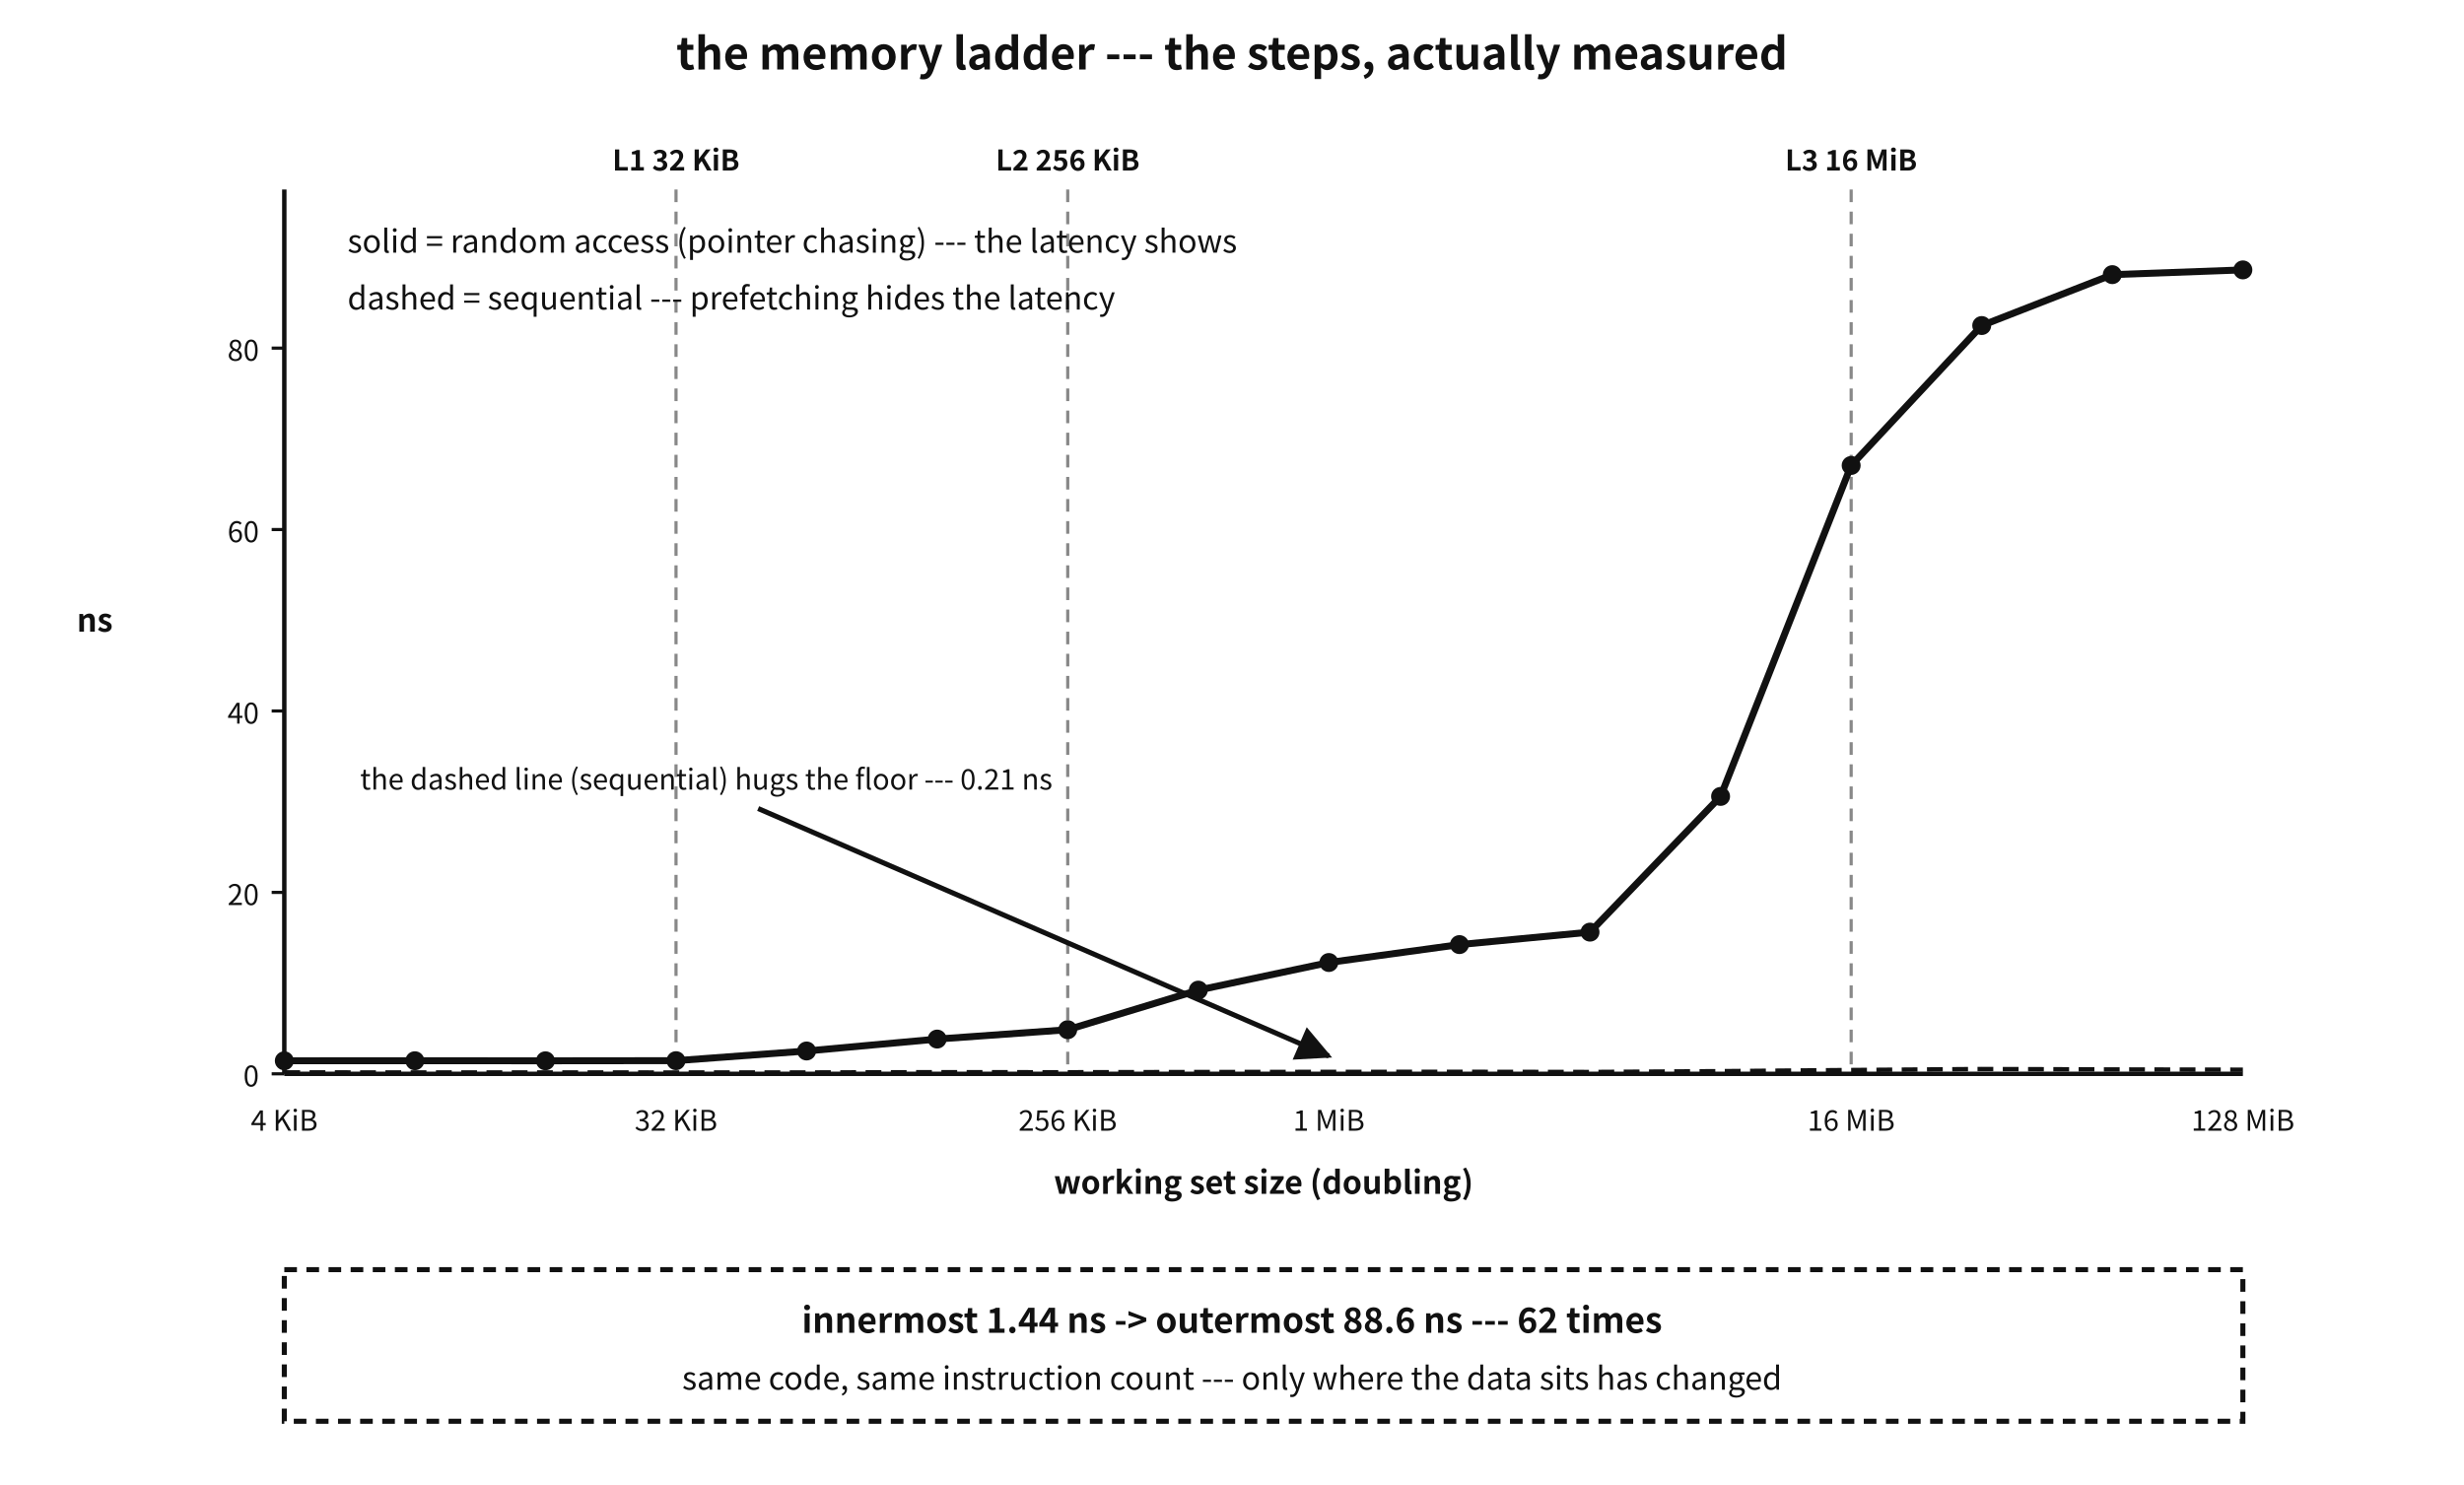
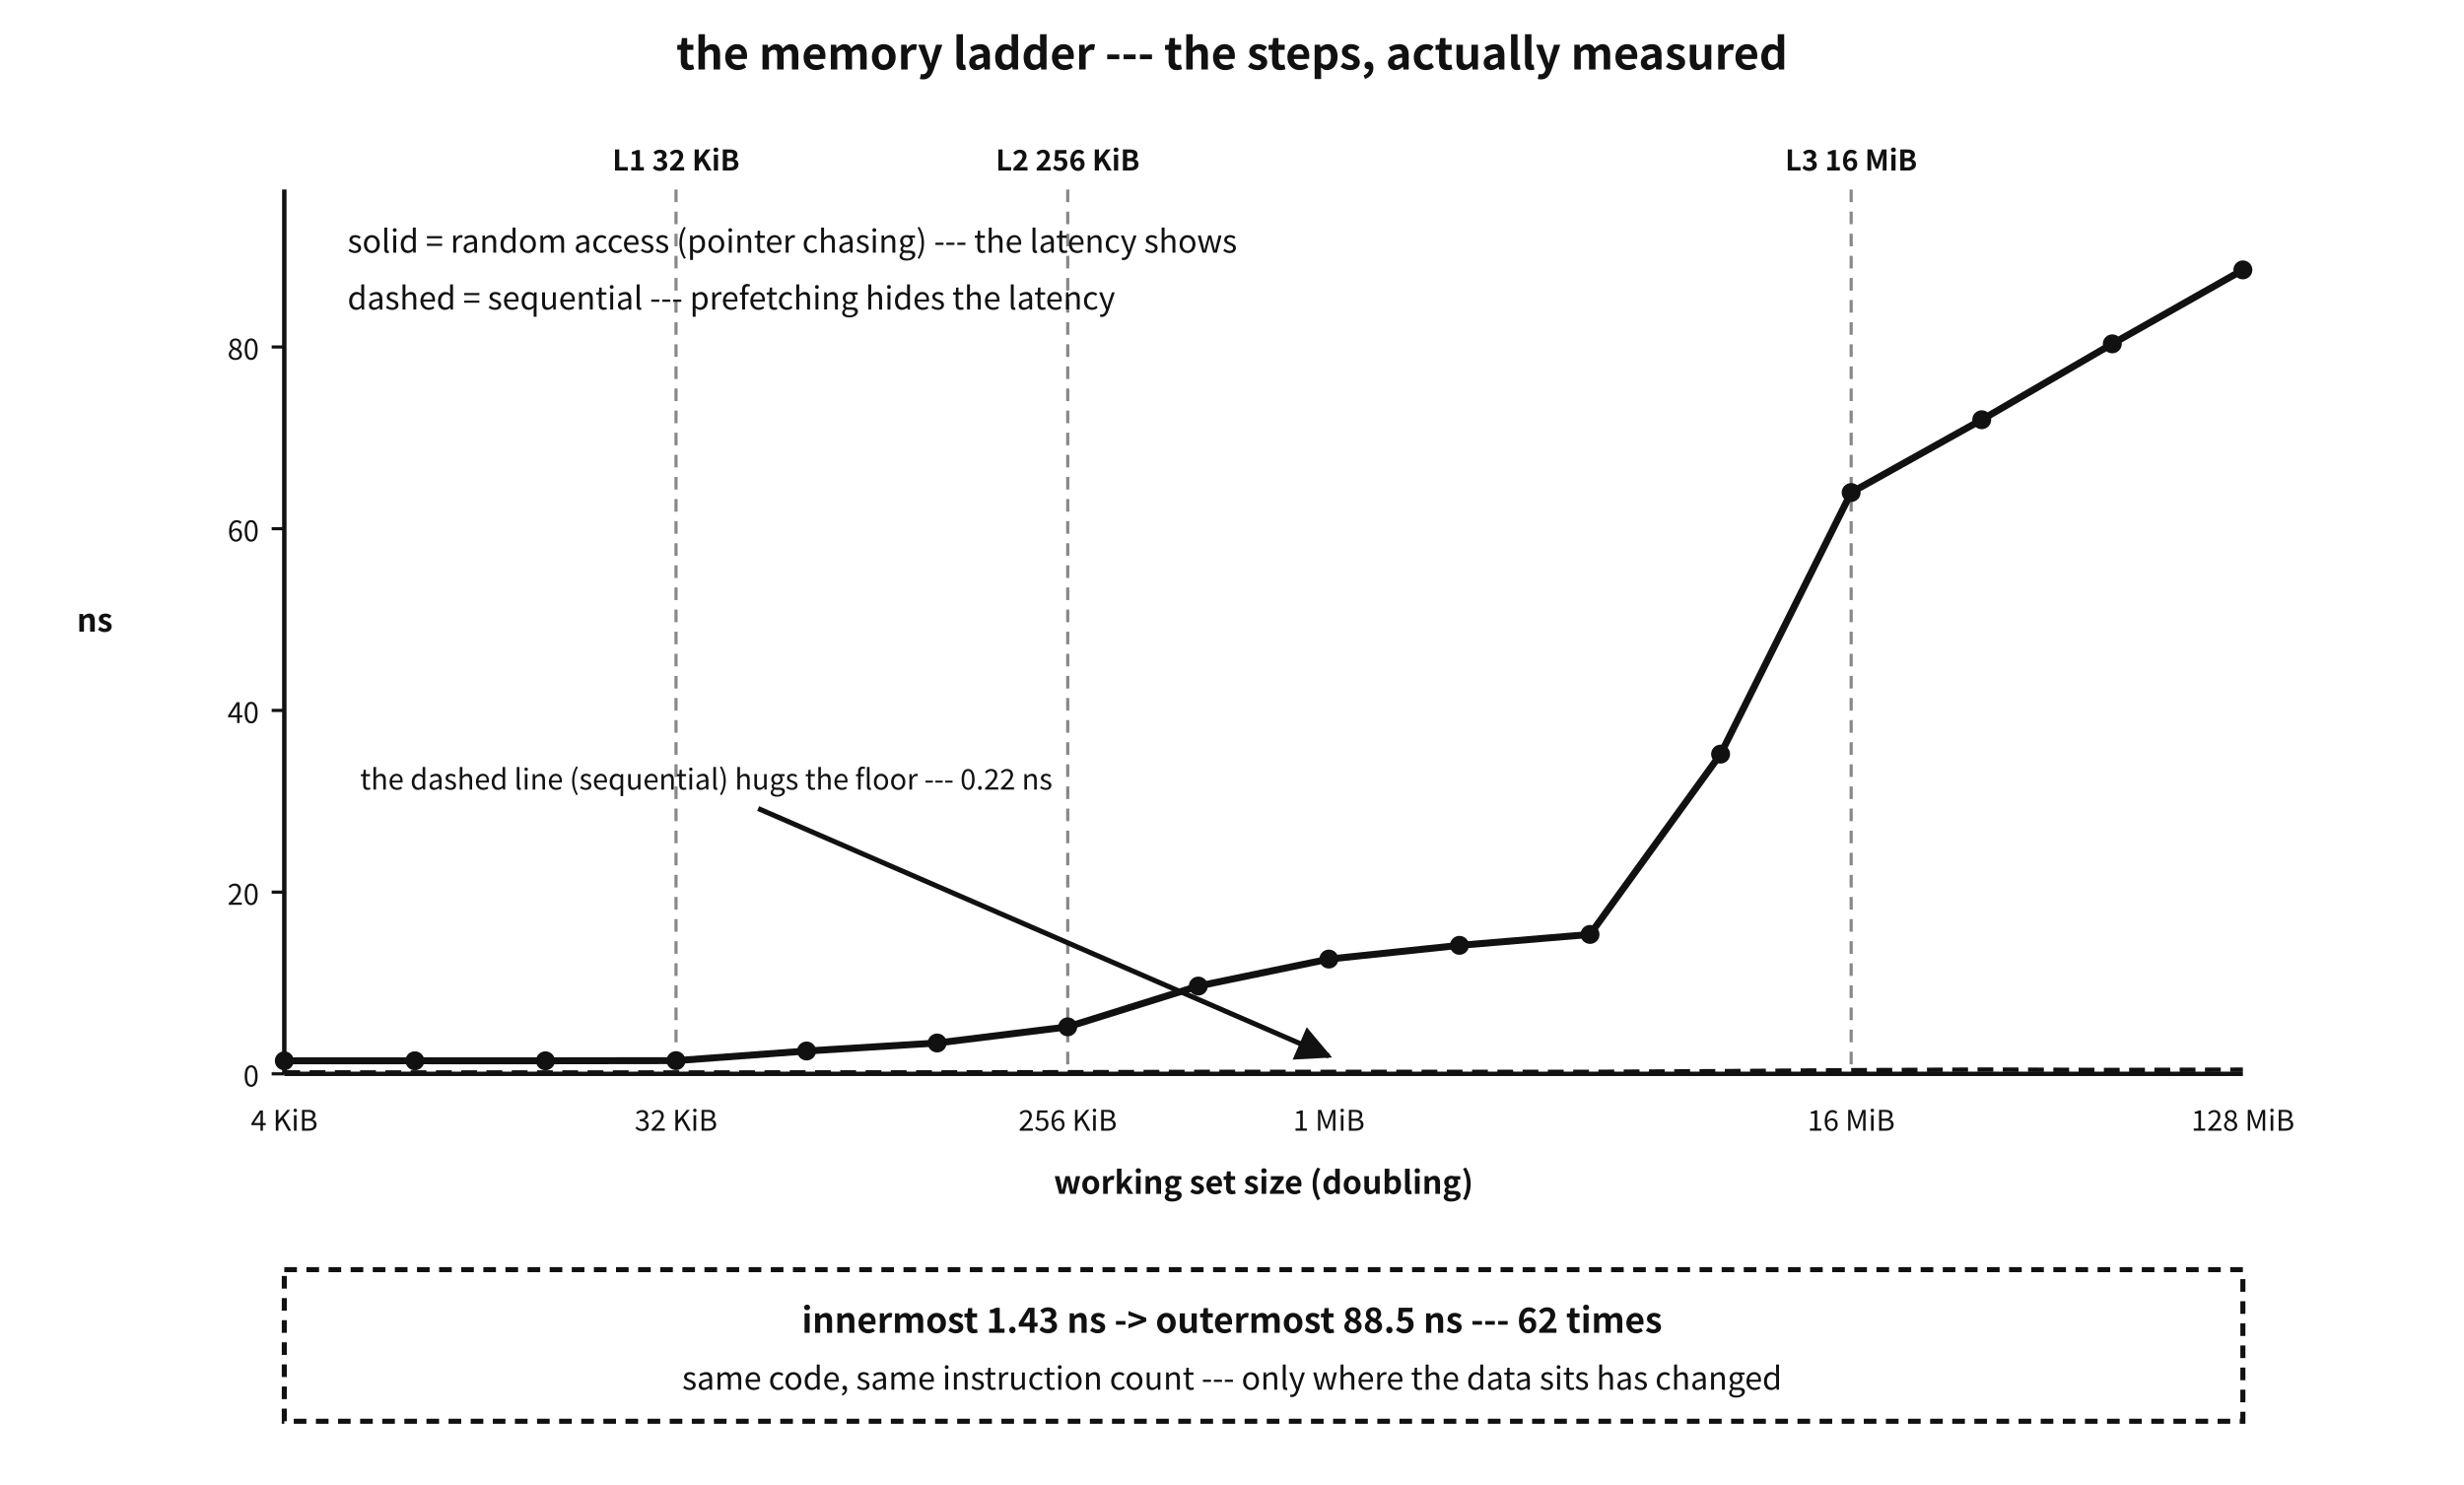
<svg xmlns="http://www.w3.org/2000/svg" viewBox="0 0 780 470" width="780" height="470" font-family="Noto Sans CJK KR, Noto Sans, sans-serif">
  <rect width="780" height="470" fill="none" />
  <defs>
    <marker id="a" viewBox="0 0 10 10" refX="9" refY="5" markerWidth="7" markerHeight="7" orient="auto-start-reverse">
      <path d="M0,0 L10,5 L0,10 z" fill="#111" />
    </marker>
    <pattern id="hatch" width="6" height="6" patternUnits="userSpaceOnUse" patternTransform="rotate(45)">
      <line x1="0" y1="0" x2="0" y2="6" stroke="#111" stroke-width="1" opacity="0.35" />
    </pattern>
  </defs>
  <text x="390.0" y="22" font-size="14" font-weight="bold" text-anchor="middle" fill="#111">the memory ladder --- the steps, actually measured</text>
  <line x1="90" y1="340" x2="710" y2="340" stroke="#111" stroke-width="1.4" />
  <line x1="90" y1="60" x2="90" y2="340" stroke="#111" stroke-width="1.4" />
  <line x1="86" y1="340.0" x2="90" y2="340.0" stroke="#111" stroke-width="1" />
  <text x="82" y="344.0" font-size="9" font-weight="normal" text-anchor="end" fill="#111">0</text>
-   <line x1="86" y1="282.555" x2="90" y2="282.555" stroke="#111" stroke-width="1" />
-   <text x="82" y="286.555" font-size="9" font-weight="normal" text-anchor="end" fill="#111">20</text>
-   <line x1="86" y1="225.111" x2="90" y2="225.111" stroke="#111" stroke-width="1" />
-   <text x="82" y="229.111" font-size="9" font-weight="normal" text-anchor="end" fill="#111">40</text>
-   <line x1="86" y1="167.666" x2="90" y2="167.666" stroke="#111" stroke-width="1" />
-   <text x="82" y="171.666" font-size="9" font-weight="normal" text-anchor="end" fill="#111">60</text>
-   <line x1="86" y1="110.222" x2="90" y2="110.222" stroke="#111" stroke-width="1" />
-   <text x="82" y="114.222" font-size="9" font-weight="normal" text-anchor="end" fill="#111">80</text>
+   <line x1="86" y1="282.466" x2="90" y2="282.466" stroke="#111" stroke-width="1" />
+   <text x="82" y="286.466" font-size="9" font-weight="normal" text-anchor="end" fill="#111">20</text>
+   <line x1="86" y1="224.932" x2="90" y2="224.932" stroke="#111" stroke-width="1" />
+   <text x="82" y="228.932" font-size="9" font-weight="normal" text-anchor="end" fill="#111">40</text>
+   <line x1="86" y1="167.398" x2="90" y2="167.398" stroke="#111" stroke-width="1" />
+   <text x="82" y="171.398" font-size="9" font-weight="normal" text-anchor="end" fill="#111">60</text>
+   <line x1="86" y1="109.863" x2="90" y2="109.863" stroke="#111" stroke-width="1" />
+   <text x="82" y="113.863" font-size="9" font-weight="normal" text-anchor="end" fill="#111">80</text>
  <text x="30" y="200.0" font-size="10" font-weight="bold" text-anchor="middle" fill="#111">ns</text>
  <text x="400.0" y="378" font-size="10" font-weight="bold" text-anchor="middle" fill="#111">working set size (doubling)</text>
  <line x1="214.0" y1="60" x2="214.0" y2="340" stroke="#888" stroke-width="1" stroke-dasharray="4 3" />
  <text x="214.0" y="54" font-size="9" font-weight="bold" text-anchor="middle" fill="#111">L1 32 KiB</text>
  <line x1="338.0" y1="60" x2="338.0" y2="340" stroke="#888" stroke-width="1" stroke-dasharray="4 3" />
  <text x="338.0" y="54" font-size="9" font-weight="bold" text-anchor="middle" fill="#111">L2 256 KiB</text>
  <line x1="586.0" y1="60" x2="586.0" y2="340" stroke="#888" stroke-width="1" stroke-dasharray="4 3" />
  <text x="586.0" y="54" font-size="9" font-weight="bold" text-anchor="middle" fill="#111">L3 16 MiB</text>
-   <polyline points="90.0,335.87 131.333,335.855 172.667,335.875 214.0,335.832 255.333,332.765 296.667,328.991 338.0,326.029 379.333,313.498 420.667,304.752 462.0,299.079 503.333,295.133 544.667,252.162 586.0,147.374 627.333,103.073 668.667,86.957 710.0,85.455" fill="none" stroke="#111" stroke-width="2.2" />
-   <circle cx="90.0" cy="335.87" r="3" fill="#111" />
-   <circle cx="131.333" cy="335.855" r="3" fill="#111" />
+   <polyline points="90.0,335.875 131.333,335.869 172.667,335.875 214.0,335.82 255.333,332.768 296.667,330.234 338.0,325.125 379.333,312.205 420.667,303.661 462.0,299.32 503.333,295.863 544.667,238.774 586.0,155.948 627.333,132.897 668.667,108.871 710.0,85.455" fill="none" stroke="#111" stroke-width="2.2" />
+   <circle cx="90.0" cy="335.875" r="3" fill="#111" />
+   <circle cx="131.333" cy="335.869" r="3" fill="#111" />
  <circle cx="172.667" cy="335.875" r="3" fill="#111" />
-   <circle cx="214.0" cy="335.832" r="3" fill="#111" />
-   <circle cx="255.333" cy="332.765" r="3" fill="#111" />
-   <circle cx="296.667" cy="328.991" r="3" fill="#111" />
-   <circle cx="338.0" cy="326.029" r="3" fill="#111" />
-   <circle cx="379.333" cy="313.498" r="3" fill="#111" />
-   <circle cx="420.667" cy="304.752" r="3" fill="#111" />
-   <circle cx="462.0" cy="299.079" r="3" fill="#111" />
-   <circle cx="503.333" cy="295.133" r="3" fill="#111" />
-   <circle cx="544.667" cy="252.162" r="3" fill="#111" />
-   <circle cx="586.0" cy="147.374" r="3" fill="#111" />
-   <circle cx="627.333" cy="103.073" r="3" fill="#111" />
-   <circle cx="668.667" cy="86.957" r="3" fill="#111" />
+   <circle cx="214.0" cy="335.82" r="3" fill="#111" />
+   <circle cx="255.333" cy="332.768" r="3" fill="#111" />
+   <circle cx="296.667" cy="330.234" r="3" fill="#111" />
+   <circle cx="338.0" cy="325.125" r="3" fill="#111" />
+   <circle cx="379.333" cy="312.205" r="3" fill="#111" />
+   <circle cx="420.667" cy="303.661" r="3" fill="#111" />
+   <circle cx="462.0" cy="299.32" r="3" fill="#111" />
+   <circle cx="503.333" cy="295.863" r="3" fill="#111" />
+   <circle cx="544.667" cy="238.774" r="3" fill="#111" />
+   <circle cx="586.0" cy="155.948" r="3" fill="#111" />
+   <circle cx="627.333" cy="132.897" r="3" fill="#111" />
+   <circle cx="668.667" cy="108.871" r="3" fill="#111" />
  <circle cx="710.0" cy="85.455" r="3" fill="#111" />
-   <polyline points="90.0,339.555 131.333,339.572 172.667,339.581 214.0,339.584 255.333,339.572 296.667,339.486 338.0,339.506 379.333,339.434 420.667,339.385 462.0,339.365 503.333,339.42 544.667,339.158 586.0,338.797 627.333,338.481 668.667,338.616 710.0,338.696" fill="none" stroke="#111" stroke-width="1.4" stroke-dasharray="5 3" />
-   <text x="114" y="250.0" font-size="9" font-weight="normal" text-anchor="start" fill="#111">the dashed line (sequential) hugs the floor --- 0.21 ns</text>
-   <line x1="240" y1="256.0" x2="420.667" y2="334.385" stroke="#111" stroke-width="1.6" marker-end="url(#a)" />
+   <polyline points="90.0,339.554 131.333,339.571 172.667,339.58 214.0,339.583 255.333,339.554 296.667,339.551 338.0,339.491 379.333,339.393 420.667,339.376 462.0,339.382 503.333,339.387 544.667,339.157 586.0,338.858 627.333,338.654 668.667,338.783 710.0,338.682" fill="none" stroke="#111" stroke-width="1.4" stroke-dasharray="5 3" />
+   <text x="114" y="250.0" font-size="9" font-weight="normal" text-anchor="start" fill="#111">the dashed line (sequential) hugs the floor --- 0.22 ns</text>
+   <line x1="240" y1="256.0" x2="420.667" y2="334.376" stroke="#111" stroke-width="1.6" marker-end="url(#a)" />
  <text x="90.0" y="358" font-size="9" font-weight="normal" text-anchor="middle" fill="#111">4 KiB</text>
  <text x="214.0" y="358" font-size="9" font-weight="normal" text-anchor="middle" fill="#111">32 KiB</text>
  <text x="338.0" y="358" font-size="9" font-weight="normal" text-anchor="middle" fill="#111">256 KiB</text>
  <text x="420.667" y="358" font-size="9" font-weight="normal" text-anchor="middle" fill="#111">1 MiB</text>
  <text x="586.0" y="358" font-size="9" font-weight="normal" text-anchor="middle" fill="#111">16 MiB</text>
  <text x="710.0" y="358" font-size="9" font-weight="normal" text-anchor="middle" fill="#111">128 MiB</text>
  <text x="110" y="80" font-size="10" font-weight="normal" text-anchor="start" fill="#111">solid = random access (pointer chasing) --- the latency shows</text>
  <text x="110" y="98" font-size="10" font-weight="normal" text-anchor="start" fill="#111">dashed = sequential --- prefetching hides the latency</text>
  <rect x="90" y="402" width="620" height="48" fill="none" stroke="#111" stroke-width="1.6" stroke-dasharray="4 3" />
-   <text x="390.0" y="422" font-size="11" font-weight="bold" text-anchor="middle" fill="#111">innermost 1.44 ns -&gt; outermost 88.6 ns --- 62 times</text>
+   <text x="390.0" y="422" font-size="11" font-weight="bold" text-anchor="middle" fill="#111">innermost 1.43 ns -&gt; outermost 88.5 ns --- 62 times</text>
  <text x="390.0" y="440" font-size="10" font-weight="normal" text-anchor="middle" fill="#111">same code, same instruction count --- only where the data sits has changed</text>
</svg>
